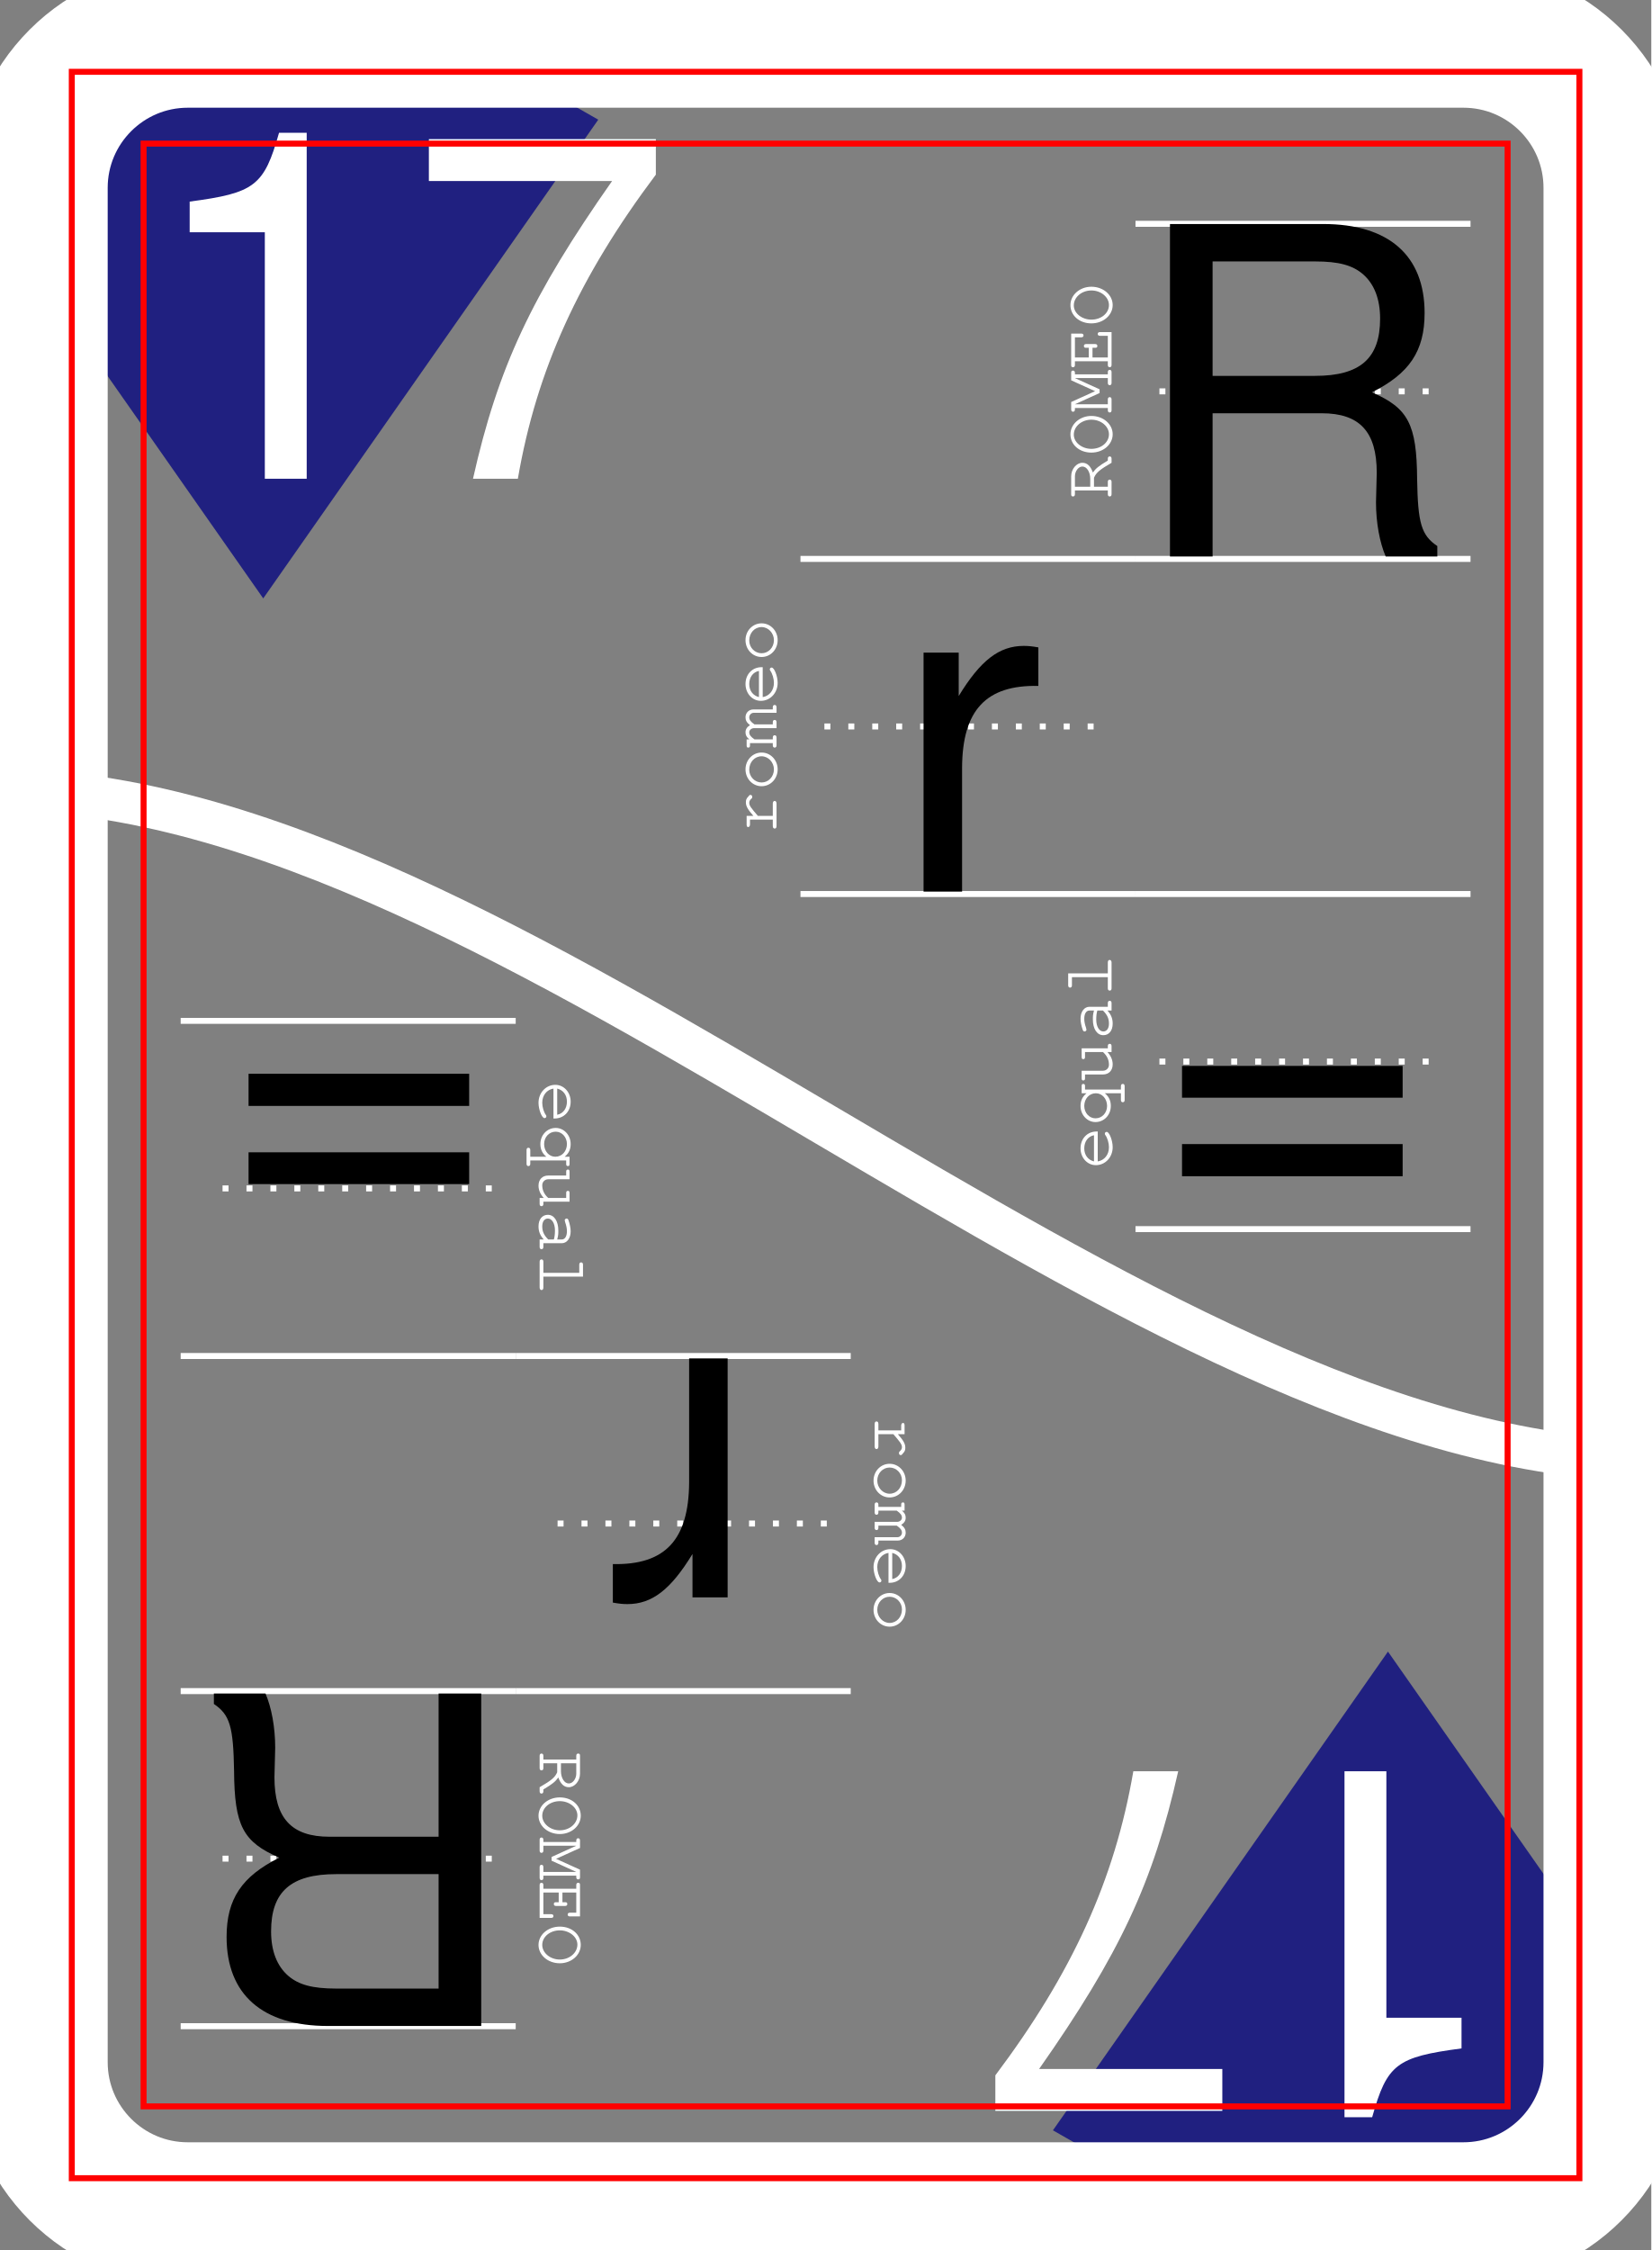
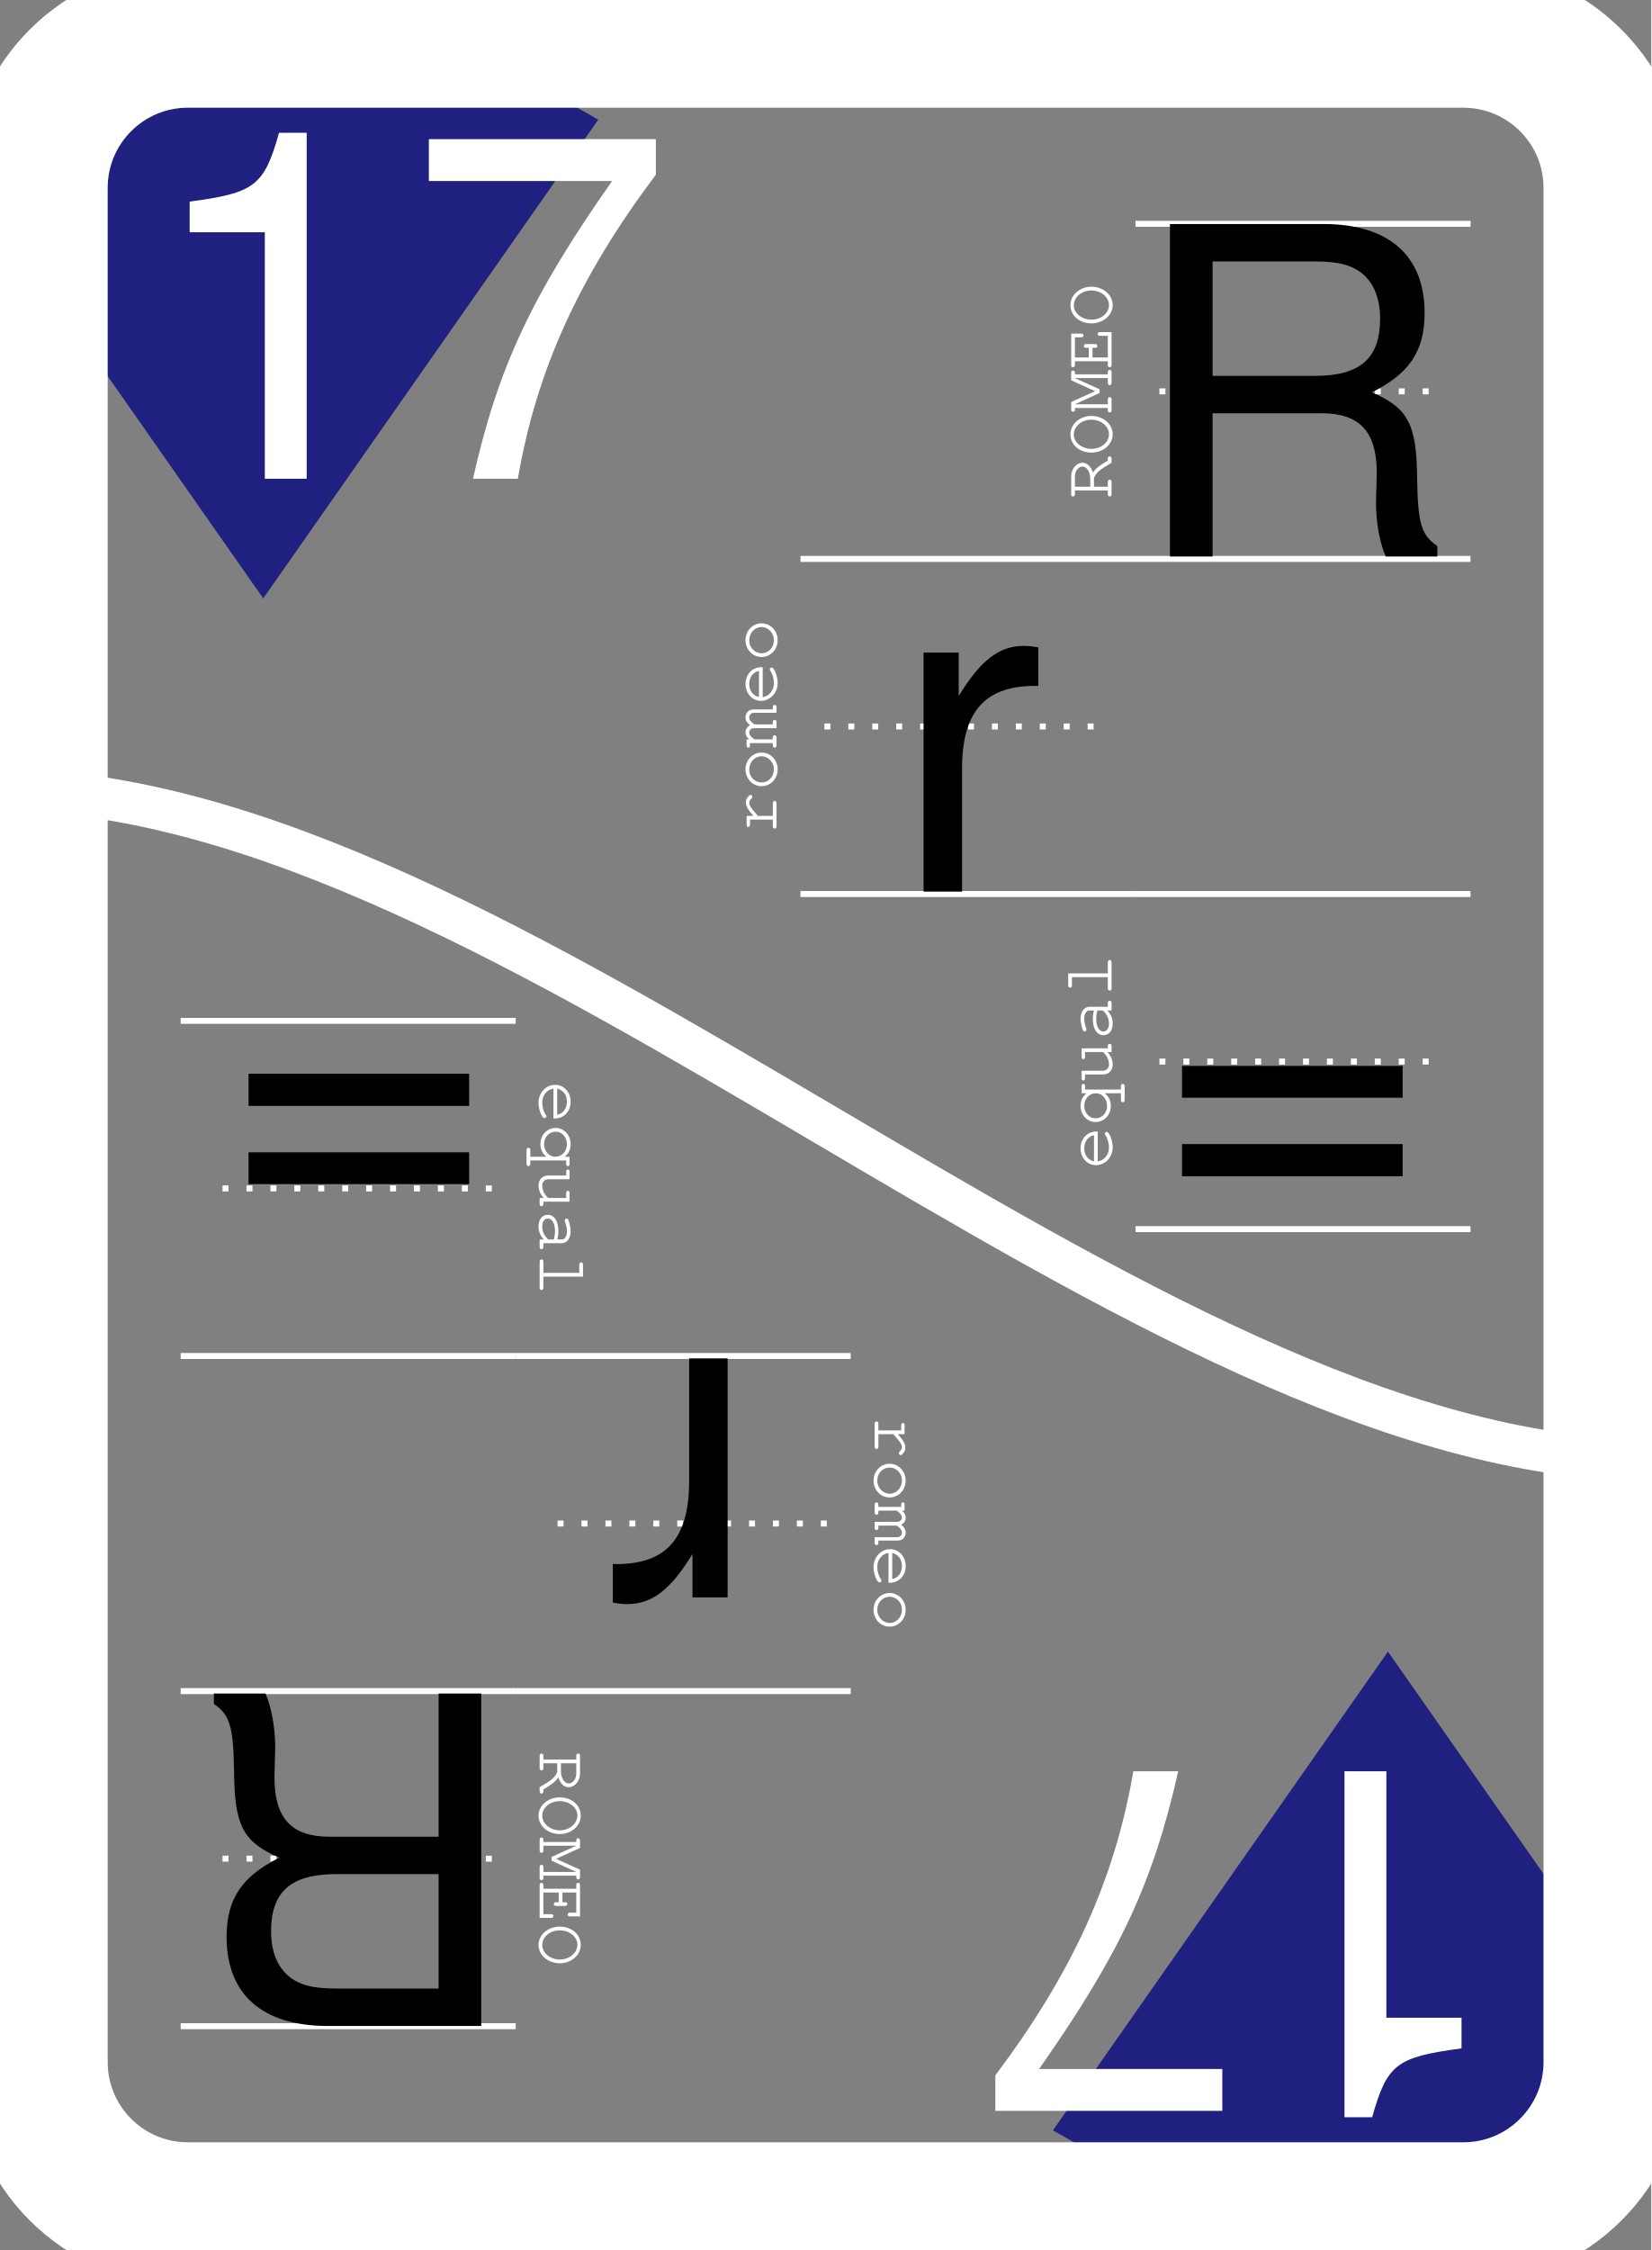
<svg xmlns="http://www.w3.org/2000/svg" xmlns:xlink="http://www.w3.org/1999/xlink" width="69mm" height="94mm" viewBox="-3 -3 69 94" version="1.1" id="card-17">
  <style>
    text { font-family:Helvetica; font-size:19.04px; line-height:1; fill:#000000;fill-opacity:1;stroke:none; }
   
   g.emoji path, g.emoji ellipse, g.emoji circle  { fill:none;stroke:#000000;stroke-width:1.0;stroke-linecap:round;stroke-miterlimit:4;stroke-dasharray:none;stroke-opacity:1 }
   g#card-17-formats-dark text { font-size:7px;fill:#ffffff; }
   g#card-17-thumb-up text, g#card-17-thumb-down text { font-size:7px; }
   path  { fill:none;stroke:#000000;stroke-width:1.0;stroke-linecap:butt;stroke-linejoin:miter;stroke-opacity:1; }
   path.suit { stroke:none; }
   g#card-17-border path  { fill:#808080;fill-opacity:1;stroke:#000000;stroke-width:1.5;stroke-opacity:1;stroke-miterlimit:4;stroke-dasharray:none; }
   g#card-17-lines path { fill:none;stroke:#ffffff;stroke-width:0.25;stroke-linecap:butt;stroke-linejoin:miter;stroke-miterlimit:4;stroke-dasharray:none;stroke-dashoffset:0;stroke-opacity:1 }
   g#card-17-lines-dark path { fill:none;stroke:#000000;stroke-width:0.5;stroke-linecap:butt;stroke-linejoin:miter;stroke-miterlimit:4;stroke-dasharray:none;stroke-dashoffset:0;stroke-opacity:1; }
   g#card-17-lines path.lines-center { stroke-dasharray:0.25, 0.75;}
  </style>
  <defs>
    <g id="card-17-heart-full" class="emoji" transform="translate(-7,-14)">
      <path d="M 7,14 C -5.5,3.5 2,-3 7,2 12,-3 19.5,3.5 7,14 Z" />
    </g>
    <g id="card-17-heart-broken" class="emoji" transform="translate(-7,-14)">
      <path d="M 3.119,0.918 C -0.516,1.134 -2.304,6.546 6.573,13.572            L 10.056,6.195 5.805,7.761 6.763,2.319            C 5.546,1.284 4.244,0.851 3.119,0.918 Z" />
      <path d="M 11.598,-0.031 C 10.627,-0.087 9.524,0.229 8.459,0.983            L 6.937,5.754 12.36,4.47 6.655,12.992            c 0.148,0.146 0.298,0.292 0.453,0.44            C 17.163,6.008 15.371,0.19 11.598,-0.031 Z" />
    </g>
    <g id="card-17-thumb" class="emoji">
      <path d="m 0.25,6 h 4 C 3.761,3.426 2.261,0.331 6.095,0.464           9.005,0.565 8.214,3.28 7.75,6 c 3,0 7,1 4,3 1,1 1,1 0,2 2,1 2,3 -11.5,2 z" />
      <path style="stroke-width:0.5" d="m 4.722,1.807 c 0,0 0.175,2.379 1.03,2.351           0.834,-0.027 0.855,-2.351 0.855,-2.351 z" />
    </g>
    <g id="card-17-thumb-down" transform="translate(-7,-14)">
      <g transform="translate(-0.1064203,-0.6459912)">
-         <path style="fill:none;stroke:#000000;stroke-width:0.342;stroke-miterlimit:4;stroke-dasharray:none;stroke-opacity:1" d="m 6.164,1.456 c -0.871,0.317 -1.75,0.576 -1.954,0.576 -0.337,6.56e-4 -0.37,0.279 -0.37,3.113 v 3.112 l 1.42,1.699 c 0.896,1.072 1.58,2.13 1.855,2.865 0.578,1.548 0.663,1.652 1.361,1.652 1.506,0 2.14,-1.654 1.302,-3.397 -0.703,-1.462 -0.703,-1.462 1.455,-1.462 1.649,0 1.96,-0.054 2.344,-0.408 0.354,-0.325 0.416,-0.551 0.31,-1.118 C 13.393,5.575 13.352,5.054 12.667,2.131 11.27,0.672 9.096,0.391 6.164,1.456 Z" />
-         <path style="fill:none;stroke:#000000;stroke-width:0.342;stroke-linecap:butt;stroke-linejoin:miter;stroke-miterlimit:4;stroke-dasharray:none;stroke-opacity:1" d="m 8.616,14.41 c 0.974,-0.083 0.526,-1.451 0.526,-1.451 l -1.294,-1.563 c -1.552,-0.039 -0.71,0.585 -1.051,0.707" />
-         <rect style="fill:none;fill-opacity:0.801;stroke:#000000;stroke-width:0.39;stroke-linecap:round;stroke-miterlimit:4;stroke-dasharray:none;stroke-opacity:1" width="3.565" height="7.378" x="0.302" y="2.094" />
+         <path d="m 6.164,1.456 c -0.871,0.317 -1.75,0.576 -1.954,0.576 -0.337,6.56e-4 -0.37,0.279 -0.37,3.113 v 3.112 l 1.42,1.699 c 0.896,1.072 1.58,2.13 1.855,2.865 0.578,1.548 0.663,1.652 1.361,1.652 1.506,0 2.14,-1.654 1.302,-3.397 -0.703,-1.462 -0.703,-1.462 1.455,-1.462 1.649,0 1.96,-0.054 2.344,-0.408 0.354,-0.325 0.416,-0.551 0.31,-1.118 C 13.393,5.575 13.352,5.054 12.667,2.131 11.27,0.672 9.096,0.391 6.164,1.456 Z" />
+         <path d="m 8.616,14.41 c 0.974,-0.083 0.526,-1.451 0.526,-1.451 l -1.294,-1.563 c -1.552,-0.039 -0.71,0.585 -1.051,0.707" />
+         <rect width="3.565" height="8.378" x="0.302" y="2.094" />
      </g>
    </g>
    <g id="card-17-thumb-up" class="emoji" transform="translate(-7,-14)">
      <g transform="translate(-0.1064198,-0.2965792)">
-         <path style="fill:none;stroke:#000000;stroke-width:0.342;stroke-miterlimit:4;stroke-dasharray:none;stroke-opacity:1" d="m 6.187,13.485 c -0.869,-0.317 -1.745,-0.576 -1.948,-0.576 -0.336,-6.46e-4 -0.369,-0.279 -0.369,-3.113 v -3.112 l 1.416,-1.699 c 0.893,-1.072 1.576,-2.13 1.849,-2.865 0.576,-1.548 0.661,-1.652 1.357,-1.652 1.501,0 2.134,1.654 1.298,3.397 -0.701,1.462 -0.701,1.462 1.45,1.462 1.644,0 1.954,0.054 2.337,0.408 0.353,0.325 0.415,0.551 0.309,1.118 -0.493,2.514 -0.534,3.035 -1.217,5.958 -1.392,1.459 -3.56,1.74 -6.483,0.674 z" />
-         <path style="fill:none;stroke:#000000;stroke-width:0.342;stroke-linecap:butt;stroke-linejoin:miter;stroke-miterlimit:4;stroke-dasharray:none;stroke-opacity:1" d="m 8.632,0.531 c 0.971,0.083 0.524,1.451 0.524,1.451 l -1.29,1.563 c -1.548,0.039 -0.708,-0.585 -1.048,-0.707" />
-         <rect style="fill:none;fill-opacity:0.801;stroke:#000000;stroke-width:0.39;stroke-linecap:round;stroke-miterlimit:4;stroke-dasharray:none;stroke-opacity:1" id="rect1836" width="3.555" height="7.378" x="0.301" y="6.697" />
+         <path d="m 6.187,13.485 c -0.869,-0.317 -1.745,-0.576 -1.948,-0.576 -0.336,-6.46e-4 -0.369,-0.279 -0.369,-3.113 v -3.112 l 1.416,-1.699 c 0.893,-1.072 1.576,-2.13 1.849,-2.865 0.576,-1.548 0.661,-1.652 1.357,-1.652 1.501,0 2.134,1.654 1.298,3.397 -0.701,1.462 -0.701,1.462 1.45,1.462 1.644,0 1.954,0.054 2.337,0.408 0.353,0.325 0.415,0.551 0.309,1.118 -0.493,2.514 -0.534,3.035 -1.217,5.958 -1.392,1.459 -3.56,1.74 -6.483,0.674 z" />
+         <path d="m 8.632,0.531 c 0.971,0.083 0.524,1.451 0.524,1.451 l -1.29,1.563 c -1.548,0.039 -0.708,-0.585 -1.048,-0.707" />
+         <rect width="3.555" height="8.378" x="0.301" y="6.697" />
      </g>
    </g>
    <g id="card-17-sad" class="emoji" transform="translate(-7,-14)">
      <ellipse id="card-17-sad-right-eye" cx="9.5" cy="4" rx="0.25" ry="0.75" />
      <ellipse id="card-17-sad-left-eye" cx="4.5" cy="4" rx="0.25" ry="0.75" />
      <circle id="card-17-sad-face" cx="7" cy="7" r="7" />
      <path id="card-17-sad-frown" d="m 3,10 c 1.5,-3 6,-3 8,0" />
    </g>
    <g id="card-17-happy" class="emoji" transform="translate(-7,-14)">
      <ellipse id="card-17-happy-right-eye" cx="9.5" cy="4" rx="0.25" ry="0.75" />
      <ellipse id="card-17-happy-left-eye" cx="4.5" cy="4" rx="0.25" ry="0.75" />
      <circle id="card-17-happy-face" cx="7" cy="7" r="7" />
      <path id="card-17-happy-smile" d="m 3,8 c 1.5,4 6,4 8,0" />
    </g>
    <g id="card-17-suit-club" transform="translate(7,7)">
      <path id="card-17-suit-club-flower" style="fill:#208020;stroke:none" d="     M -7.347880794884119e-16,4.0      C 3.365,12.557 12.557,-3.365 3.464,-2.0      C 9.192,-9.192 -9.192,-9.192 -3.464,-2      C -12.557,-3.365 -3.365,12.557 -7.347880794884119e-16,4.0      Z     " />
      <path id="card-17-suit-club-stem" style="fill:#208020;stroke:none" d="     m 0,7.0      h -1.5      c 1.5,-1.5 1.5,-7.0 1.5,-7.0      c 0,0 0,5.5 1.5,7.0      z" />
    </g>
    <g id="card-17-suit-heart">
      <path style="fill:#802020;stroke:none" d="M 7,14 C -5.5,3.5 2,-3 7,2 12,-3 19.5,3.5 7,14 Z" />
    </g>
    <g id="card-17-suit-diamond">
      <path style="fill:#202080;stroke:none" d="m 7,14 -7,-10 7,-4 7,4 z" />
    </g>
    <g id="card-17-suit-spade">
      <path style="fill:#202020;stroke:none" d="M 7,0 C -5.5,10.5 2,17 7,12 12,17 19.5,10.5 7,0 Z" />
      <path style="fill:#202020;stroke:none" d="m 7,14 h -1.5 c 1.5,-1.5 1.5,-7.0 1.5,-7.0 c 0,0 0,5.5 1.5,7.0 z" />
    </g>
    <g id="card-17-lines">
      <path d="m 0,0 14,0" />
      <path class="lines-center" d="m 1,7 12,0" />
      <path d="m 0,14 14,0" />
    </g>
    <g id="card-17-lines-dark">
      
      
      
    </g>
    <g id="card-17-translate-text">
      <text xml:space="preserve" x="37.45" y="34.25" text-anchor="middle">r</text>
      <text xml:space="preserve" x="51" y="20.25" text-anchor="middle">R</text>
      <text xml:space="preserve" x="51" y="48.25" text-anchor="middle">=</text>
    </g>
    <g id="card-17-translate-pics">
      <use x="37.45" y="34.25" xlink:href="#card-17-" />
      <use x="51" y="20.25" xlink:href="#card-17-" />
      <use x="51" y="48.25" xlink:href="#card-17-" />
    </g>
    <g id="card-17-formats">
      <g id="formats-up" transform="translate(44.45,6.35)">
        <use xlink:href="#card-17-lines" />
        <text transform="rotate(-90) translate(-7,-1)" xml:space="preserve" text-anchor="middle" style="font-size:3px;line-height:1;font-family:Courier;fill:#ffffff;fill-opacity:1;stroke:#ffffff;stroke-width:0;stroke-miterlimit:4;stroke-dasharray:none;stroke-opacity:1">ROMEO</text>
      </g>
      <g id="card-17-formats-plain" transform="translate(30.45,20.35)">
        <use xlink:href="#card-17-lines" />
        <text transform="rotate(-90) translate(-7,-1)" xml:space="preserve" text-anchor="middle" style="font-size:3px;line-height:1;font-family:Courier;fill:#ffffff;fill-opacity:1;stroke:#ffffff;stroke-width:0;stroke-miterlimit:4;stroke-dasharray:none;stroke-opacity:1">romeo</text>
      </g>
      <g id="card-17-formats-down" transform="translate(44.45,34.35)">
        <use xlink:href="#card-17-lines" />
        <text transform="rotate(-90) translate(-7,-1)" xml:space="preserve" text-anchor="middle" style="font-size:3px;line-height:1;font-family:Courier;fill:#ffffff;fill-opacity:1;stroke:#ffffff;stroke-width:0;stroke-miterlimit:4;stroke-dasharray:none;stroke-opacity:1">equal</text>
      </g>
      <text xml:space="preserve" text-anchor="middle" style="font-size:7px;line-height:1;font-family:Courier;fill:#ffffff;fill-opacity:1;stroke:#ffffff;stroke-width:0;stroke-miterlimit:4;stroke-dasharray:none;stroke-opacity:1" x="51.45" y="28.50" />
    </g>
    <g id="card-17-formats-dark">
      <g id="card-17-formats-up" transform="translate(44.45,6.35)">
        <use xlink:href="#card-17-lines-dark" />
        <text transform="rotate(-90) translate(-7,-1)" xml:space="preserve" text-anchor="middle" style="font-size:3px;line-height:1;font-family:Courier;fill:#ffffff;fill-opacity:1;stroke:#ffffff;stroke-width:0;stroke-miterlimit:4;stroke-dasharray:none;stroke-opacity:1">ROMEO</text>
      </g>
      <g id="card-17-formats-plain" transform="translate(30.45,20.35)">
        <use xlink:href="#card-17-lines-dark" />
        <text transform="rotate(-90) translate(-7,18.5)" xml:space="preserve" text-anchor="middle" style="font-size:4px;line-height:1;font-family:Courier;fill:#ffffff;fill-opacity:1;stroke:#ffffff;stroke-width:0;stroke-miterlimit:4;stroke-dasharray:none;stroke-opacity:1">romeo</text>
      </g>
      <g id="card-17-formats-down" transform="translate(44.45,34.35)">
        <use xlink:href="#card-17-lines-dark" />
        <text transform="rotate(-90) translate(-7,-1)" xml:space="preserve" text-anchor="middle" style="font-size:3px;line-height:1;font-family:Courier;fill:#ffffff;fill-opacity:1;stroke:#ffffff;stroke-width:0;stroke-miterlimit:4;stroke-dasharray:none;stroke-opacity:1">equal</text>
      </g>
      <text xml:space="preserve" text-anchor="middle" style="fill:#000000;font-size:150%" x="51.45" y="36" />
    </g>
  </defs>
  <g id="card-17-main-layer">
    <rect x="-3" y="-3" width="69" height="94" style="fill:#808080" />
    <use opacity="1" transform="matrix(2,0,0,2,-6,-6)" xlink:href="#card-17-suit-diamond" />
    <use xlink:href="#card-17-formats" />
    <g transform="rotate(180,31.5,44)">
      <use opacity="1" transform="matrix(2,0,0,2,-6,-6)" xlink:href="#card-17-suit-diamond" />
      <use xlink:href="#card-17-formats" />
    </g>
    <g id="card-17-border">
      <rect x="-1.5" y="-1.5" width="66" height="91" rx="6.35" opacity="1.0" style="fill:none;stroke:#ffffff;stroke-width:6.0" />
      <path id="card-17-border-separator" style="stroke:#ffffff;stroke-width:1.75;fill:none;" d="M -3.0,30 C 18.5,30 44.5,58 66,58" />
    </g>
    <g id="card-17-upward">
      <text x="14" y="17" style="font-family:Helvetica;font-size:20px;fill:#fff" text-anchor="middle">17</text>
      <use xlink:href="#card-17-translate-text" />
    </g>
    <use xlink:href="#card-17-upward" transform="rotate(180,31.5,44)" />
-     <rect x="0" y="0" width="63" height="88" style="stroke:#f00;stroke-width:0.25;fill:none;" />
-     <rect x="3" y="3" width="57" height="82" style="stroke:#f00;stroke-width:0.25;fill:none;" />
  </g>
</svg>
